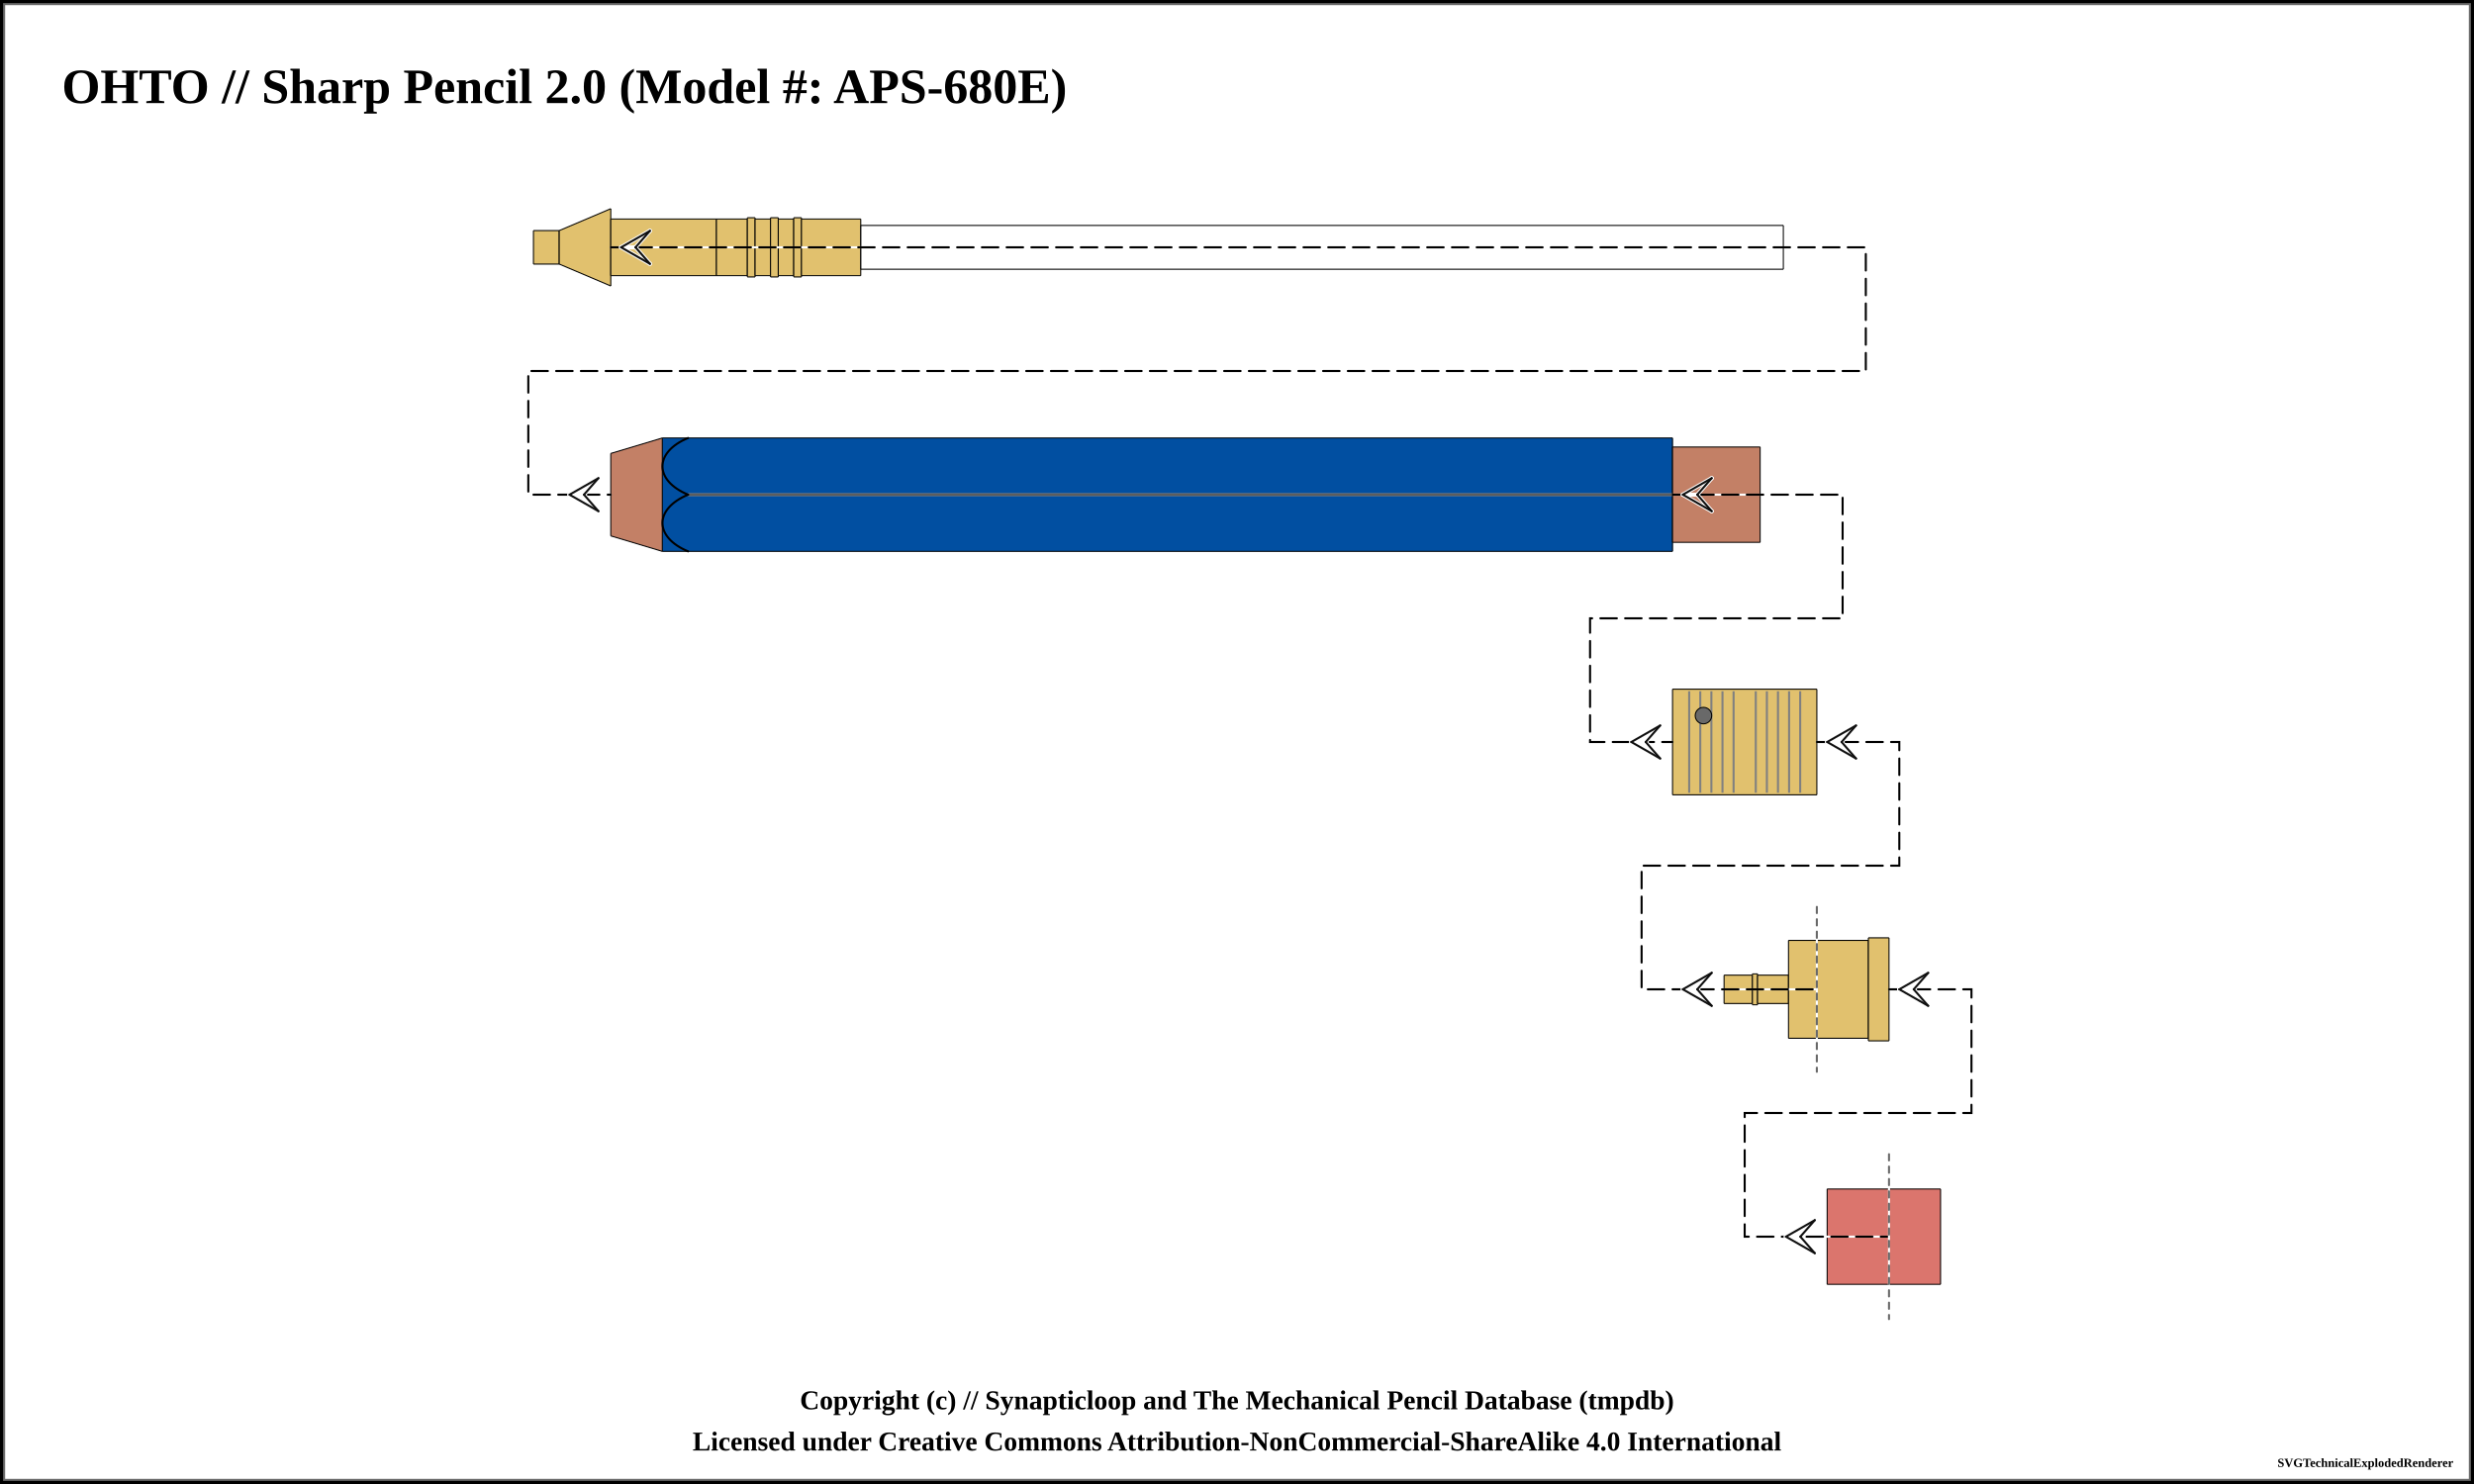
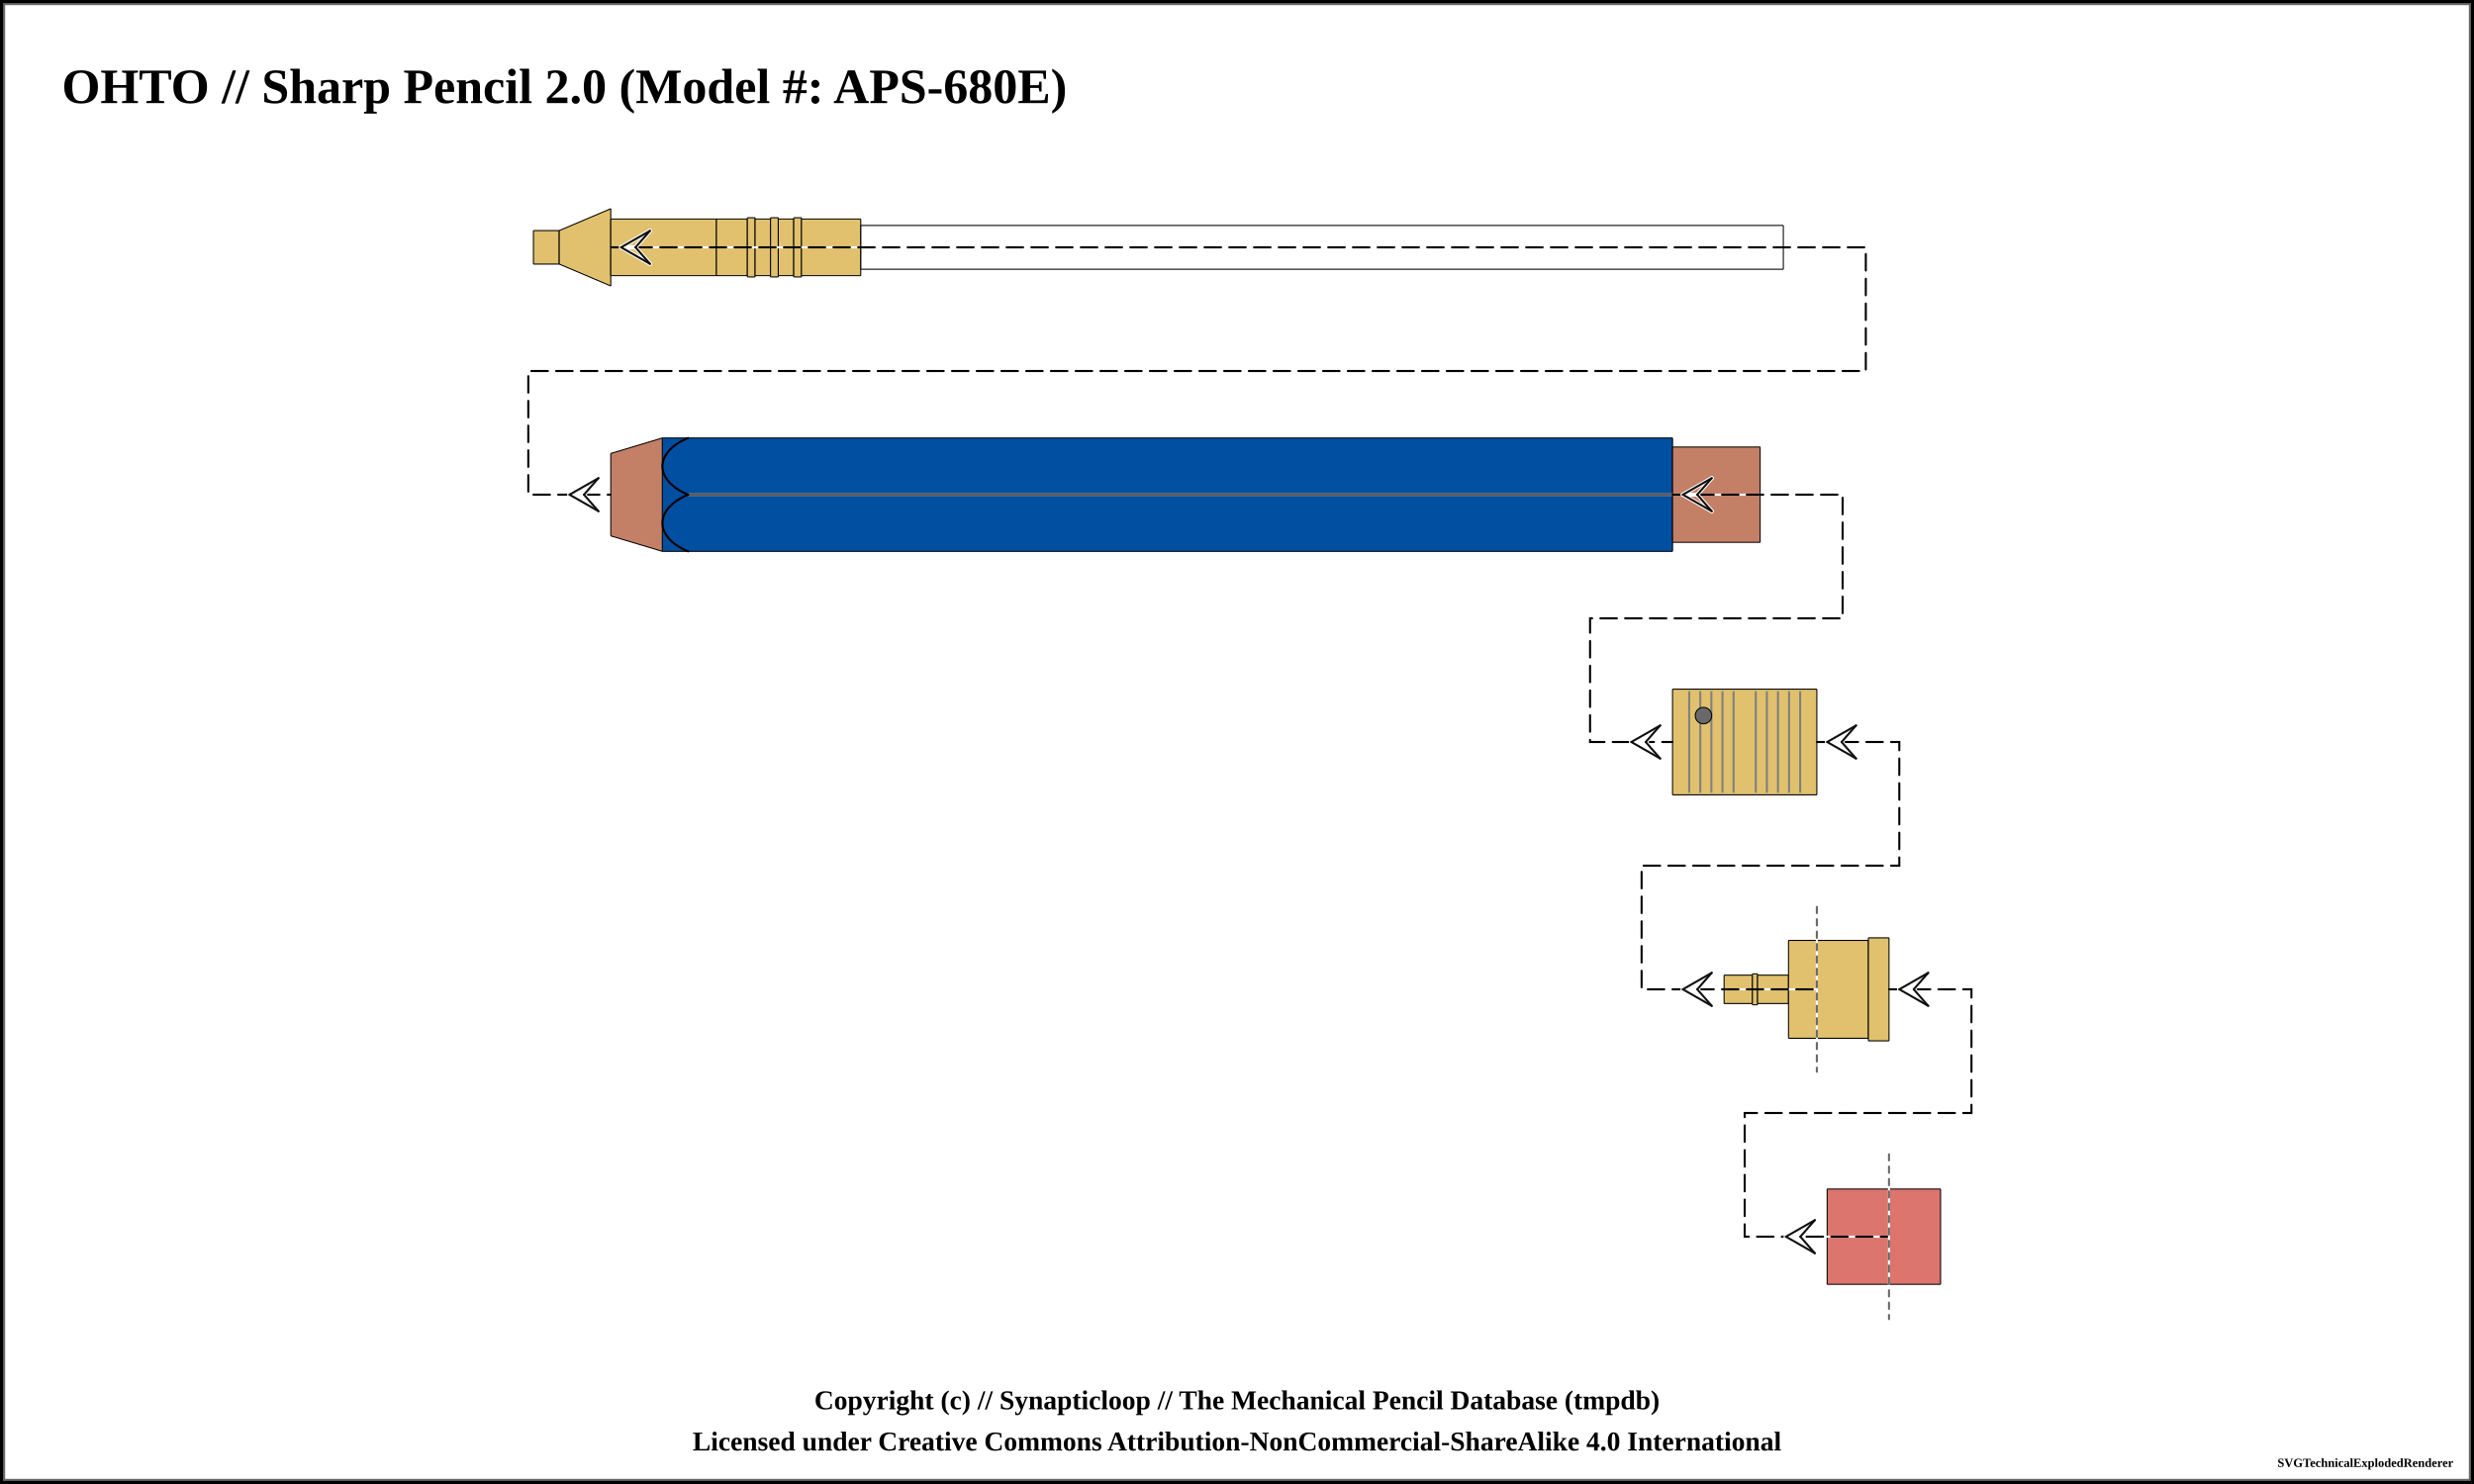
<svg xmlns="http://www.w3.org/2000/svg" width="1200" height="720">
  <pattern id="knurled-large" patternUnits="userSpaceOnUse" width="12" height="12">
    <path stroke="dimgray" stroke-linecap="round" stroke-width="1" d="M 6,6 L 12,12" />
    <path stroke="dimgray" stroke-linecap="round" stroke-width="1" d="M 6,6 L 0,12" />
    <path stroke="gray" stroke-linecap="round" stroke-width="1" d="M 6,6 L 12,0" />
    <path stroke="gray" stroke-linecap="round" stroke-width="1" d="M 6,6 L 0,0" />
  </pattern>
  <pattern id="knurled-small" patternUnits="userSpaceOnUse" width="4" height="4">
    <path stroke="dimgray" stroke-linecap="round" stroke-width="1" d="M 2,2 L 4,4" />
    <path stroke="dimgray" stroke-linecap="round" stroke-width="1" d="M 2,2 L 0,4" />
    <path stroke="gray" stroke-linecap="round" stroke-width="1" d="M 2,2 L 4,0" />
    <path stroke="gray" stroke-linecap="round" stroke-width="1" d="M 2,2 L 0,0" />
  </pattern>
  <pattern id="knurled" patternUnits="userSpaceOnUse" width="8" height="8">
    <path stroke="dimgray" stroke-linecap="round" stroke-width="1" d="M 4,4 L 8,8" />
    <path stroke="dimgray" stroke-linecap="round" stroke-width="1" d="M 4,4 L 0,8" />
    <path stroke="gray" stroke-linecap="round" stroke-width="1" d="M 4,4 L 8,0" />
    <path stroke="gray" stroke-linecap="round" stroke-width="1" d="M 4,4 L 0,0" />
  </pattern>
  <pattern id="lined" patternUnits="userSpaceOnUse" width="3" height="3">
    <path stroke="dimgray" stroke-linecap="round" stroke-width="1" d="M 0,0 L 3,0" />
  </pattern>
  <pattern id="ridged" patternUnits="userSpaceOnUse" width="3" height="3">
    <path stroke="dimgray" stroke-linecap="round" stroke-width="1" d="M 0,0 L 0,3" />
  </pattern>
  <rect x="0" y="0" width="1200" height="720" fill="white" stroke="black" stroke-width="4" />
  <rect x="2" y="2" width="1196" height="716" fill="white" stroke="dimgray" stroke-width="1" />
  <g transform="rotate(0 0 0)">
    <text x="30" y="50" font-size="2.0em" font-weight="bold"> OHTO // Sharp Pencil 2.0 (Model #: APS-680E)</text>
    <path d="M258.7 111.875 L271.3 111.875 L271.3 128.125 L258.7 128.125 Z" stroke-width="0" stroke="none" stroke-linejoin="round" fill="#E1C16E" fill-opacity="1" />
    <path d="M258.75 111.875 L271.25 111.875 M271.25 128.125 L258.75 128.125" stroke-width="0.5" stroke="black" stroke-linejoin="round" fill="#E1C16E" fill-opacity="1" />
    <path d="M258.75 111.875 L258.75 128.125" stroke-width="0.5" stroke="black" stroke-linejoin="round" fill="#E1C16E" fill-opacity="1" />
    <path d="M271.25 111.875 L271.25 128.125" stroke-width="0.5" stroke="black" stroke-linejoin="round" fill="#E1C16E" fill-opacity="1" />
    <path d="M271.2 111.875 L296.3 101.25 L296.3 138.75 L271.2 128.125 Z" stroke-width="0" stroke="none" stroke-linejoin="round" fill="#E1C16E" fill-opacity="1" />
    <path d="M271.25 111.875 L296.25 101.25 M296.25 138.75 L271.25 128.125" stroke-width="0.5" stroke="black" stroke-linejoin="round" fill="#E1C16E" fill-opacity="1" />
    <path d="M271.25 111.875 L271.25 128.125" stroke-width="0.5" stroke="black" stroke-linejoin="round" fill="#E1C16E" fill-opacity="1" />
    <path d="M296.25 101.25 L296.25 138.75" stroke-width="0.5" stroke="black" stroke-linejoin="round" fill="#E1C16E" fill-opacity="1" />
    <path d="M296.2 106.25 L347.55 106.25 L347.55 133.75 L296.2 133.75 Z" stroke-width="0" stroke="none" stroke-linejoin="round" fill="#E1C16E" fill-opacity="1" />
    <path d="M296.25 106.25 L347.5 106.25 M347.5 133.75 L296.25 133.75" stroke-width="0.5" stroke="black" stroke-linejoin="round" fill="#E1C16E" fill-opacity="1" />
    <path d="M296.25 106.25 L296.25 133.75" stroke-width="0.5" stroke="black" stroke-linejoin="round" fill="#E1C16E" fill-opacity="1" />
    <path d="M347.5 106.25 L347.5 133.75" stroke-width="0.5" stroke="black" stroke-linejoin="round" fill="#E1C16E" fill-opacity="1" />
    <path d="M347.45 106.25 L362.55 106.25 L362.55 133.75 L347.45 133.75 Z" stroke-width="0" stroke="none" stroke-linejoin="round" fill="#E1C16E" fill-opacity="1" />
    <path d="M347.5 106.25 L362.5 106.25 M362.5 133.75 L347.5 133.75" stroke-width="0.5" stroke="black" stroke-linejoin="round" fill="#E1C16E" fill-opacity="1" />
    <path d="M347.5 106.25 L347.5 133.75" stroke-width="0.5" stroke="black" stroke-linejoin="round" fill="#E1C16E" fill-opacity="1" />
    <path d="M362.5 106.25 L362.5 133.75" stroke-width="0.5" stroke="black" stroke-linejoin="round" fill="#E1C16E" fill-opacity="1" />
    <path d="M362.45 105.625 L366.3 105.625 L366.3 134.375 L362.45 134.375 Z" stroke-width="0" stroke="none" stroke-linejoin="round" fill="#E1C16E" fill-opacity="1" />
    <path d="M362.5 105.625 L366.25 105.625 M366.25 134.375 L362.5 134.375" stroke-width="0.5" stroke="black" stroke-linejoin="round" fill="#E1C16E" fill-opacity="1" />
    <path d="M362.5 105.625 L362.5 134.375" stroke-width="0.5" stroke="black" stroke-linejoin="round" fill="#E1C16E" fill-opacity="1" />
    <path d="M366.25 105.625 L366.25 134.375" stroke-width="0.5" stroke="black" stroke-linejoin="round" fill="#E1C16E" fill-opacity="1" />
    <path d="M366.2 106.25 L373.8 106.25 L373.8 133.75 L366.2 133.75 Z" stroke-width="0" stroke="none" stroke-linejoin="round" fill="#E1C16E" fill-opacity="1" />
    <path d="M366.25 106.25 L373.75 106.25 M373.75 133.75 L366.25 133.75" stroke-width="0.5" stroke="black" stroke-linejoin="round" fill="#E1C16E" fill-opacity="1" />
    <path d="M366.25 106.25 L366.25 133.75" stroke-width="0.5" stroke="black" stroke-linejoin="round" fill="#E1C16E" fill-opacity="1" />
    <path d="M373.75 106.25 L373.75 133.75" stroke-width="0.5" stroke="black" stroke-linejoin="round" fill="#E1C16E" fill-opacity="1" />
    <path d="M373.7 105.625 L377.55 105.625 L377.55 134.375 L373.7 134.375 Z" stroke-width="0" stroke="none" stroke-linejoin="round" fill="#E1C16E" fill-opacity="1" />
    <path d="M373.75 105.625 L377.5 105.625 M377.5 134.375 L373.75 134.375" stroke-width="0.5" stroke="black" stroke-linejoin="round" fill="#E1C16E" fill-opacity="1" />
    <path d="M373.75 105.625 L373.75 134.375" stroke-width="0.5" stroke="black" stroke-linejoin="round" fill="#E1C16E" fill-opacity="1" />
    <path d="M377.5 105.625 L377.5 134.375" stroke-width="0.5" stroke="black" stroke-linejoin="round" fill="#E1C16E" fill-opacity="1" />
    <path d="M377.45 106.25 L385.05 106.25 L385.05 133.75 L377.45 133.75 Z" stroke-width="0" stroke="none" stroke-linejoin="round" fill="#E1C16E" fill-opacity="1" />
    <path d="M377.5 106.25 L385 106.25 M385 133.75 L377.5 133.75" stroke-width="0.5" stroke="black" stroke-linejoin="round" fill="#E1C16E" fill-opacity="1" />
    <path d="M377.5 106.25 L377.5 133.75" stroke-width="0.5" stroke="black" stroke-linejoin="round" fill="#E1C16E" fill-opacity="1" />
    <path d="M385 106.25 L385 133.75" stroke-width="0.5" stroke="black" stroke-linejoin="round" fill="#E1C16E" fill-opacity="1" />
    <path d="M384.95 105.625 L388.8 105.625 L388.8 134.375 L384.95 134.375 Z" stroke-width="0" stroke="none" stroke-linejoin="round" fill="#E1C16E" fill-opacity="1" />
    <path d="M385 105.625 L388.75 105.625 M388.75 134.375 L385 134.375" stroke-width="0.5" stroke="black" stroke-linejoin="round" fill="#E1C16E" fill-opacity="1" />
    <path d="M385 105.625 L385 134.375" stroke-width="0.5" stroke="black" stroke-linejoin="round" fill="#E1C16E" fill-opacity="1" />
    <path d="M388.75 105.625 L388.75 134.375" stroke-width="0.5" stroke="black" stroke-linejoin="round" fill="#E1C16E" fill-opacity="1" />
    <path d="M388.7 106.25 L417.55 106.25 L417.55 133.75 L388.7 133.75 Z" stroke-width="0" stroke="none" stroke-linejoin="round" fill="#E1C16E" fill-opacity="1" />
    <path d="M388.75 106.25 L417.5 106.25 M417.5 133.75 L388.75 133.75" stroke-width="0.5" stroke="black" stroke-linejoin="round" fill="#E1C16E" fill-opacity="1" />
    <path d="M388.75 106.25 L388.75 133.75" stroke-width="0.5" stroke="black" stroke-linejoin="round" fill="#E1C16E" fill-opacity="1" />
    <path d="M417.5 106.25 L417.5 133.75" stroke-width="0.5" stroke="black" stroke-linejoin="round" fill="#E1C16E" fill-opacity="1" />
    <path d="M417.45 109.375 L865.05 109.375 L865.05 130.625 L417.45 130.625 Z" stroke-width="0" stroke="none" stroke-linejoin="round" fill="white" fill-opacity="0.5" />
    <path d="M417.5 109.375 L865 109.375 M865 130.625 L417.5 130.625" stroke-width="0.5" stroke="black" stroke-linejoin="round" fill="white" fill-opacity="0.5" />
    <path d="M417.5 109.375 L417.5 130.625" stroke-width="0.5" stroke="black" stroke-linejoin="round" fill="white" fill-opacity="0.5" />
    <path d="M865 109.375 L865 130.625" stroke-width="0.5" stroke="black" stroke-linejoin="round" fill="white" fill-opacity="0.5" />
    <path d="M296.2 220 L321.3 212.5 L321.3 267.5 L296.2 260 Z" stroke-width="0" stroke="none" stroke-linejoin="round" fill="#c38066" fill-opacity="1" />
    <path d="M296.25 220 L321.25 212.5 M321.25 267.5 L296.25 260" stroke-width="0.5" stroke="black" stroke-linejoin="round" fill="#c38066" fill-opacity="1" />
    <path d="M296.25 220 L296.25 260" stroke-width="0.5" stroke="black" stroke-linejoin="round" fill="#c38066" fill-opacity="1" />
    <path d="M321.2 212.5 L811.3 212.5 L811.3 267.5 L321.2 267.5 Z" stroke-width="0" stroke="none" stroke-linejoin="round" fill="#014fa1" fill-opacity="1" />
    <path d="M321.25 212.5 L811.25 212.5 M811.25 267.5 L321.25 267.5" stroke-width="0.5" stroke="black" stroke-linejoin="round" fill="#014fa1" fill-opacity="1" />
    <path d="M321.25 212.5 L321.25 267.5" stroke-width="0.5" stroke="black" stroke-linejoin="round" fill="#014fa1" fill-opacity="1" />
    <path d="M811.25 212.5 L811.25 267.5" stroke-width="0.5" stroke="black" stroke-linejoin="round" fill="#014fa1" fill-opacity="1" />
    <line x1="333.75" y1="240" x2="823.75" y2="240" stroke-width="1.5" stroke="gray" fill="gray" stroke-opacity="1.0" />
    <line x1="333.75" y1="240" x2="823.75" y2="240" stroke-width="0.5" stroke="black" fill="none" stroke-opacity="0.5" />
    <path d="M 333.75 212.5 C 317.188 219.375, 317.188 233.125, 333.75 240" stroke-width="1.0" stroke="black" stroke-linecap="round" fill-opacity="1" fill="none" />
    <path d="M 333.75 267.5 C 317.188 260.625, 317.188 246.875, 333.75 240" stroke-width="1.0" stroke="black" stroke-linecap="round" fill-opacity="1" fill="none" />
    <path d="M811.2 216.875 L853.8 216.875 L853.8 263.125 L811.2 263.125 Z" stroke-width="0" stroke="none" stroke-linejoin="round" fill="#c38066" fill-opacity="1" />
    <path d="M811.25 216.875 L853.75 216.875 M853.75 263.125 L811.25 263.125" stroke-width="0.5" stroke="black" stroke-linejoin="round" fill="#c38066" fill-opacity="1" />
    <path d="M811.25 216.875 L811.25 263.125" stroke-width="0.5" stroke="black" stroke-linejoin="round" fill="#c38066" fill-opacity="1" />
    <path d="M853.75 216.875 L853.75 263.125" stroke-width="0.5" stroke="black" stroke-linejoin="round" fill="#c38066" fill-opacity="1" />
    <path d="M811.2 334.375 L881.3 334.375 L881.3 385.625 L811.2 385.625 Z" stroke-width="0" stroke="none" stroke-linejoin="round" fill="#E1C16E" fill-opacity="1" />
    <path d="M811.25 334.375 L881.25 334.375 M881.25 385.625 L811.25 385.625" stroke-width="0.5" stroke="black" stroke-linejoin="round" fill="#E1C16E" fill-opacity="1" />
    <path d="M811.25 334.375 L811.25 385.625" stroke-width="0.5" stroke="black" stroke-linejoin="round" fill="#E1C16E" fill-opacity="1" />
    <path d="M881.25 334.375 L881.25 385.625" stroke-width="0.5" stroke="black" stroke-linejoin="round" fill="#E1C16E" fill-opacity="1" />
    <line x1="819.327" y1="335.375" x2="819.327" y2="384.625" stroke-width="1" stroke="gray" />
    <line x1="824.712" y1="335.375" x2="824.712" y2="384.625" stroke-width="1" stroke="gray" />
    <line x1="830.096" y1="335.375" x2="830.096" y2="384.625" stroke-width="1" stroke="gray" />
    <line x1="835.481" y1="335.375" x2="835.481" y2="384.625" stroke-width="1" stroke="gray" />
    <line x1="840.865" y1="335.375" x2="840.865" y2="384.625" stroke-width="1" stroke="gray" />
    <line x1="851.635" y1="335.375" x2="851.635" y2="384.625" stroke-width="1" stroke="gray" />
    <line x1="857.019" y1="335.375" x2="857.019" y2="384.625" stroke-width="1" stroke="gray" />
    <line x1="862.404" y1="335.375" x2="862.404" y2="384.625" stroke-width="1" stroke="gray" />
    <line x1="867.788" y1="335.375" x2="867.788" y2="384.625" stroke-width="1" stroke="gray" />
    <line x1="873.173" y1="335.375" x2="873.173" y2="384.625" stroke-width="1" stroke="gray" />
    <circle r="4" cx="826.25" cy="347.188" stroke="black" stroke-width="0.5" fill="dimgray" fill-opacity="1" />
    <path d="M836.2 473.125 L850.05 473.125 L850.05 486.875 L836.2 486.875 Z" stroke-width="0" stroke="none" stroke-linejoin="round" fill="#E1C16E" fill-opacity="1" />
    <path d="M836.25 473.125 L850 473.125 M850 486.875 L836.25 486.875" stroke-width="0.5" stroke="black" stroke-linejoin="round" fill="#E1C16E" fill-opacity="1" />
    <path d="M836.25 473.125 L836.25 486.875" stroke-width="0.5" stroke="black" stroke-linejoin="round" fill="#E1C16E" fill-opacity="1" />
    <path d="M850 473.125 L850 486.875" stroke-width="0.5" stroke="black" stroke-linejoin="round" fill="#E1C16E" fill-opacity="1" />
    <path d="M849.95 472.5 L852.55 472.5 L852.55 487.5 L849.95 487.5 Z" stroke-width="0" stroke="none" stroke-linejoin="round" fill="#E1C16E" fill-opacity="1" />
    <path d="M850 472.5 L852.5 472.5 M852.5 487.5 L850 487.5" stroke-width="0.5" stroke="black" stroke-linejoin="round" fill="#E1C16E" fill-opacity="1" />
    <path d="M850 472.5 L850 487.5" stroke-width="0.5" stroke="black" stroke-linejoin="round" fill="#E1C16E" fill-opacity="1" />
    <path d="M852.5 472.5 L852.5 487.5" stroke-width="0.5" stroke="black" stroke-linejoin="round" fill="#E1C16E" fill-opacity="1" />
    <path d="M852.45 473.125 L867.55 473.125 L867.55 486.875 L852.45 486.875 Z" stroke-width="0" stroke="none" stroke-linejoin="round" fill="#E1C16E" fill-opacity="1" />
    <path d="M852.5 473.125 L867.5 473.125 M867.5 486.875 L852.5 486.875" stroke-width="0.5" stroke="black" stroke-linejoin="round" fill="#E1C16E" fill-opacity="1" />
    <path d="M852.5 473.125 L852.5 486.875" stroke-width="0.5" stroke="black" stroke-linejoin="round" fill="#E1C16E" fill-opacity="1" />
    <path d="M867.5 473.125 L867.5 486.875" stroke-width="0.5" stroke="black" stroke-linejoin="round" fill="#E1C16E" fill-opacity="1" />
    <path d="M867.45 456.25 L881.3 456.25 L881.3 503.75 L867.45 503.75 Z" stroke-width="0" stroke="none" stroke-linejoin="round" fill="#E1C16E" fill-opacity="1" />
    <path d="M867.5 456.25 L881.25 456.25 M881.25 503.75 L867.5 503.75" stroke-width="0.5" stroke="black" stroke-linejoin="round" fill="#E1C16E" fill-opacity="1" />
    <path d="M867.5 456.25 L867.5 503.75" stroke-width="0.5" stroke="black" stroke-linejoin="round" fill="#E1C16E" fill-opacity="1" />
    <path d="M881.25 456.25 L881.25 503.75" stroke-width="0.5" stroke="black" stroke-linejoin="round" fill="#E1C16E" fill-opacity="1" />
    <path d="M881.2 456.25 L906.3 456.25 L906.3 503.75 L881.2 503.75 Z" stroke-width="0" stroke="none" stroke-linejoin="round" fill="#E1C16E" fill-opacity="1" />
    <path d="M881.25 456.25 L906.25 456.25 M906.25 503.75 L881.25 503.75" stroke-width="0.5" stroke="black" stroke-linejoin="round" fill="#E1C16E" fill-opacity="1" />
    <path d="M881.25 456.25 L881.25 503.75" stroke-width="0.5" stroke="black" stroke-linejoin="round" fill="#E1C16E" fill-opacity="1" />
    <path d="M906.25 456.25 L906.25 503.75" stroke-width="0.5" stroke="black" stroke-linejoin="round" fill="#E1C16E" fill-opacity="1" />
    <path d="M906.2 455 L916.3 455 L916.3 505 L906.2 505 Z" stroke-width="0" stroke="none" stroke-linejoin="round" fill="#E1C16E" fill-opacity="1" />
    <path d="M906.25 455 L916.25 455 M916.25 505 L906.25 505" stroke-width="0.5" stroke="black" stroke-linejoin="round" fill="#E1C16E" fill-opacity="1" />
    <path d="M906.25 455 L906.25 505" stroke-width="0.5" stroke="black" stroke-linejoin="round" fill="#E1C16E" fill-opacity="1" />
    <path d="M916.25 455 L916.25 505" stroke-width="0.5" stroke="black" stroke-linejoin="round" fill="#E1C16E" fill-opacity="1" />
    <path d="M886.2 576.875 L916.3 576.875 L916.3 623.125 L886.2 623.125 Z" stroke-width="0" stroke="none" stroke-linejoin="round" fill="#db756d" fill-opacity="1" />
    <path d="M886.25 576.875 L916.25 576.875 M916.25 623.125 L886.25 623.125" stroke-width="0.5" stroke="black" stroke-linejoin="round" fill="#db756d" fill-opacity="1" />
    <path d="M886.25 576.875 L886.25 623.125" stroke-width="0.5" stroke="black" stroke-linejoin="round" fill="#db756d" fill-opacity="1" />
    <path d="M916.25 576.875 L916.25 623.125" stroke-width="0.5" stroke="black" stroke-linejoin="round" fill="#db756d" fill-opacity="1" />
    <path d="M916.2 576.875 L941.3 576.875 L941.3 623.125 L916.2 623.125 Z" stroke-width="0" stroke="none" stroke-linejoin="round" fill="#db756d" fill-opacity="1" />
    <path d="M916.25 576.875 L941.25 576.875 M941.25 623.125 L916.25 623.125" stroke-width="0.5" stroke="black" stroke-linejoin="round" fill="#db756d" fill-opacity="1" />
    <path d="M916.25 576.875 L916.25 623.125" stroke-width="0.5" stroke="black" stroke-linejoin="round" fill="#db756d" fill-opacity="1" />
    <path d="M941.25 576.875 L941.25 623.125" stroke-width="0.5" stroke="black" stroke-linejoin="round" fill="#db756d" fill-opacity="1" />
    <path d="M 296.25 120 L 905 120 L 905 180 L 256.25 180 L 256.25 240 L 296.25 240 " fill="none" stroke="white" stroke-width="1" stroke-linecap="round" />
    <path d="M 296.25 120 L 905 120 L 905 180 L 256.25 180 L 256.25 240 L 296.25 240 " fill="none" stroke="black" stroke-width="1" stroke-dasharray="8,4" stroke-linecap="round" />
    <line x1="301.25" y1="120" x2="308.25" y2="120" stroke-linecap="round" stroke="#ffffff" stroke-width="2.0" />
    <line x1="301.25" y1="120" x2="315.25" y2="112" stroke-linecap="round" stroke="#ffffff" stroke-width="2.0" />
    <line x1="315.25" y1="112" x2="308.25" y2="120" stroke-linecap="round" stroke="#ffffff" stroke-width="2.0" />
    <line x1="301.25" y1="120" x2="315.25" y2="128" stroke-linecap="round" stroke="#ffffff" stroke-width="2.0" />
    <line x1="315.25" y1="128" x2="308.25" y2="120" stroke-linecap="round" stroke="#ffffff" stroke-width="2.0" />
    <line x1="301.25" y1="120" x2="315.25" y2="112" stroke-linecap="round" stroke="#0f0f0f" stroke-width="1.0" />
    <line x1="315.25" y1="112" x2="308.25" y2="120" stroke-linecap="round" stroke="#0f0f0f" stroke-width="1.0" />
    <line x1="301.25" y1="120" x2="315.25" y2="128" stroke-linecap="round" stroke="#0f0f0f" stroke-width="1.0" />
    <line x1="315.25" y1="128" x2="308.25" y2="120" stroke-linecap="round" stroke="#0f0f0f" stroke-width="1.0" />
    <line x1="276.25" y1="240" x2="283.25" y2="240" stroke-linecap="round" stroke="#ffffff" stroke-width="2.0" />
    <line x1="276.25" y1="240" x2="290.25" y2="232" stroke-linecap="round" stroke="#ffffff" stroke-width="2.0" />
    <line x1="290.25" y1="232" x2="283.25" y2="240" stroke-linecap="round" stroke="#ffffff" stroke-width="2.0" />
    <line x1="276.25" y1="240" x2="290.25" y2="248" stroke-linecap="round" stroke="#ffffff" stroke-width="2.0" />
    <line x1="290.25" y1="248" x2="283.25" y2="240" stroke-linecap="round" stroke="#ffffff" stroke-width="2.0" />
    <line x1="276.25" y1="240" x2="290.25" y2="232" stroke-linecap="round" stroke="#0f0f0f" stroke-width="1.0" />
    <line x1="290.25" y1="232" x2="283.25" y2="240" stroke-linecap="round" stroke="#0f0f0f" stroke-width="1.0" />
    <line x1="276.25" y1="240" x2="290.25" y2="248" stroke-linecap="round" stroke="#0f0f0f" stroke-width="1.0" />
    <line x1="290.25" y1="248" x2="283.25" y2="240" stroke-linecap="round" stroke="#0f0f0f" stroke-width="1.0" />
    <path d="M 811.25 240 L 893.75 240 L 893.75 300 L 771.25 300 L 771.25 360 L 811.25 360 " fill="none" stroke="white" stroke-width="1" stroke-linecap="round" />
    <path d="M 811.25 240 L 893.75 240 L 893.75 300 L 771.25 300 L 771.25 360 L 811.25 360 " fill="none" stroke="black" stroke-width="1" stroke-dasharray="8,4" stroke-linecap="round" />
    <line x1="816.25" y1="240" x2="823.25" y2="240" stroke-linecap="round" stroke="#ffffff" stroke-width="2.0" />
    <line x1="816.25" y1="240" x2="830.25" y2="232" stroke-linecap="round" stroke="#ffffff" stroke-width="2.0" />
    <line x1="830.25" y1="232" x2="823.25" y2="240" stroke-linecap="round" stroke="#ffffff" stroke-width="2.0" />
    <line x1="816.25" y1="240" x2="830.25" y2="248" stroke-linecap="round" stroke="#ffffff" stroke-width="2.0" />
    <line x1="830.25" y1="248" x2="823.25" y2="240" stroke-linecap="round" stroke="#ffffff" stroke-width="2.0" />
    <line x1="816.25" y1="240" x2="830.25" y2="232" stroke-linecap="round" stroke="#0f0f0f" stroke-width="1.0" />
    <line x1="830.25" y1="232" x2="823.25" y2="240" stroke-linecap="round" stroke="#0f0f0f" stroke-width="1.0" />
    <line x1="816.25" y1="240" x2="830.25" y2="248" stroke-linecap="round" stroke="#0f0f0f" stroke-width="1.0" />
    <line x1="830.25" y1="248" x2="823.25" y2="240" stroke-linecap="round" stroke="#0f0f0f" stroke-width="1.0" />
    <line x1="791.25" y1="360" x2="798.25" y2="360" stroke-linecap="round" stroke="#ffffff" stroke-width="2.0" />
    <line x1="791.25" y1="360" x2="805.25" y2="352" stroke-linecap="round" stroke="#ffffff" stroke-width="2.0" />
    <line x1="805.25" y1="352" x2="798.25" y2="360" stroke-linecap="round" stroke="#ffffff" stroke-width="2.0" />
    <line x1="791.25" y1="360" x2="805.25" y2="368" stroke-linecap="round" stroke="#ffffff" stroke-width="2.0" />
    <line x1="805.25" y1="368" x2="798.25" y2="360" stroke-linecap="round" stroke="#ffffff" stroke-width="2.0" />
    <line x1="791.25" y1="360" x2="805.25" y2="352" stroke-linecap="round" stroke="#0f0f0f" stroke-width="1.0" />
    <line x1="805.25" y1="352" x2="798.25" y2="360" stroke-linecap="round" stroke="#0f0f0f" stroke-width="1.0" />
    <line x1="791.25" y1="360" x2="805.25" y2="368" stroke-linecap="round" stroke="#0f0f0f" stroke-width="1.0" />
    <line x1="805.25" y1="368" x2="798.25" y2="360" stroke-linecap="round" stroke="#0f0f0f" stroke-width="1.0" />
    <path d="M 881.25 360 L 921.25 360 L 921.25 420 L 796.25 420 L 796.25 480 L 881.25 480 " fill="none" stroke="white" stroke-width="1" stroke-linecap="round" />
    <path d="M 881.25 360 L 921.25 360 L 921.25 420 L 796.25 420 L 796.25 480 L 881.25 480 " fill="none" stroke="black" stroke-width="1" stroke-dasharray="8,4" stroke-linecap="round" />
    <line x1="886.25" y1="360" x2="893.25" y2="360" stroke-linecap="round" stroke="#ffffff" stroke-width="2.0" />
    <line x1="886.25" y1="360" x2="900.25" y2="352" stroke-linecap="round" stroke="#ffffff" stroke-width="2.0" />
    <line x1="900.25" y1="352" x2="893.25" y2="360" stroke-linecap="round" stroke="#ffffff" stroke-width="2.0" />
    <line x1="886.25" y1="360" x2="900.25" y2="368" stroke-linecap="round" stroke="#ffffff" stroke-width="2.0" />
    <line x1="900.25" y1="368" x2="893.25" y2="360" stroke-linecap="round" stroke="#ffffff" stroke-width="2.0" />
    <line x1="886.25" y1="360" x2="900.25" y2="352" stroke-linecap="round" stroke="#0f0f0f" stroke-width="1.0" />
    <line x1="900.25" y1="352" x2="893.25" y2="360" stroke-linecap="round" stroke="#0f0f0f" stroke-width="1.0" />
    <line x1="886.25" y1="360" x2="900.25" y2="368" stroke-linecap="round" stroke="#0f0f0f" stroke-width="1.0" />
    <line x1="900.25" y1="368" x2="893.25" y2="360" stroke-linecap="round" stroke="#0f0f0f" stroke-width="1.0" />
    <line x1="816.25" y1="480" x2="823.25" y2="480" stroke-linecap="round" stroke="#ffffff" stroke-width="2.0" />
    <line x1="816.25" y1="480" x2="830.25" y2="472" stroke-linecap="round" stroke="#ffffff" stroke-width="2.0" />
    <line x1="830.25" y1="472" x2="823.25" y2="480" stroke-linecap="round" stroke="#ffffff" stroke-width="2.0" />
    <line x1="816.25" y1="480" x2="830.25" y2="488" stroke-linecap="round" stroke="#ffffff" stroke-width="2.0" />
    <line x1="830.25" y1="488" x2="823.25" y2="480" stroke-linecap="round" stroke="#ffffff" stroke-width="2.0" />
    <line x1="816.25" y1="480" x2="830.25" y2="472" stroke-linecap="round" stroke="#0f0f0f" stroke-width="1.0" />
    <line x1="830.25" y1="472" x2="823.25" y2="480" stroke-linecap="round" stroke="#0f0f0f" stroke-width="1.0" />
    <line x1="816.25" y1="480" x2="830.25" y2="488" stroke-linecap="round" stroke="#0f0f0f" stroke-width="1.0" />
    <line x1="830.25" y1="488" x2="823.25" y2="480" stroke-linecap="round" stroke="#0f0f0f" stroke-width="1.0" />
    <line x1="881.25" y1="440" x2="881.25" y2="520" stroke="white" stroke-linecap="round" stroke-width="1" />
    <line x1="881.25" y1="440" x2="881.25" y2="520" stroke="dimgray" stroke-linecap="round" stroke-dasharray="3,3" stroke-width="1" />
    <path d="M 916.25 480 L 956.25 480 L 956.25 540 L 846.25 540 L 846.25 600 L 916.25 600 " fill="none" stroke="white" stroke-width="1" stroke-linecap="round" />
    <path d="M 916.25 480 L 956.25 480 L 956.25 540 L 846.25 540 L 846.25 600 L 916.25 600 " fill="none" stroke="black" stroke-width="1" stroke-dasharray="8,4" stroke-linecap="round" />
    <line x1="921.25" y1="480" x2="928.25" y2="480" stroke-linecap="round" stroke="#ffffff" stroke-width="2.0" />
    <line x1="921.25" y1="480" x2="935.25" y2="472" stroke-linecap="round" stroke="#ffffff" stroke-width="2.0" />
    <line x1="935.25" y1="472" x2="928.25" y2="480" stroke-linecap="round" stroke="#ffffff" stroke-width="2.0" />
    <line x1="921.25" y1="480" x2="935.25" y2="488" stroke-linecap="round" stroke="#ffffff" stroke-width="2.0" />
    <line x1="935.25" y1="488" x2="928.25" y2="480" stroke-linecap="round" stroke="#ffffff" stroke-width="2.0" />
    <line x1="921.25" y1="480" x2="935.25" y2="472" stroke-linecap="round" stroke="#0f0f0f" stroke-width="1.0" />
    <line x1="935.25" y1="472" x2="928.25" y2="480" stroke-linecap="round" stroke="#0f0f0f" stroke-width="1.0" />
    <line x1="921.25" y1="480" x2="935.25" y2="488" stroke-linecap="round" stroke="#0f0f0f" stroke-width="1.0" />
    <line x1="935.25" y1="488" x2="928.25" y2="480" stroke-linecap="round" stroke="#0f0f0f" stroke-width="1.0" />
    <line x1="866.25" y1="600" x2="873.25" y2="600" stroke-linecap="round" stroke="#ffffff" stroke-width="2.0" />
    <line x1="866.25" y1="600" x2="880.25" y2="592" stroke-linecap="round" stroke="#ffffff" stroke-width="2.0" />
    <line x1="880.25" y1="592" x2="873.25" y2="600" stroke-linecap="round" stroke="#ffffff" stroke-width="2.0" />
    <line x1="866.25" y1="600" x2="880.25" y2="608" stroke-linecap="round" stroke="#ffffff" stroke-width="2.0" />
    <line x1="880.25" y1="608" x2="873.25" y2="600" stroke-linecap="round" stroke="#ffffff" stroke-width="2.0" />
    <line x1="866.25" y1="600" x2="880.25" y2="592" stroke-linecap="round" stroke="#0f0f0f" stroke-width="1.0" />
    <line x1="880.25" y1="592" x2="873.25" y2="600" stroke-linecap="round" stroke="#0f0f0f" stroke-width="1.0" />
    <line x1="866.25" y1="600" x2="880.25" y2="608" stroke-linecap="round" stroke="#0f0f0f" stroke-width="1.0" />
    <line x1="880.25" y1="608" x2="873.25" y2="600" stroke-linecap="round" stroke="#0f0f0f" stroke-width="1.0" />
    <line x1="916.25" y1="560" x2="916.25" y2="640" stroke="white" stroke-linecap="round" stroke-width="1" />
    <line x1="916.25" y1="560" x2="916.25" y2="640" stroke="dimgray" stroke-linecap="round" stroke-dasharray="3,3" stroke-width="1" />
  </g>
-   <text x="50%" y="680" font-size="1.1em" font-weight="bold" text-anchor="middle" dominant-baseline="middle">Copyright (c) // Synapticloop and The Mechanical Pencil Database (tmpdb)</text>
+   <text x="50%" y="680" font-size="1.1em" font-weight="bold" text-anchor="middle" dominant-baseline="middle">Copyright (c) // Synapticloop // The Mechanical Pencil Database (tmpdb)</text>
  <text x="50%" y="700" font-size="1.1em" font-weight="bold" text-anchor="middle" dominant-baseline="middle">Licensed under Creative Commons Attribution-NonCommercial-ShareAlike 4.0 International</text>
  <text x="1190" y="710" font-size="0.5em" font-weight="bold" text-anchor="end" dominant-baseline="middle">SVGTechnicalExplodedRenderer</text>
</svg>
